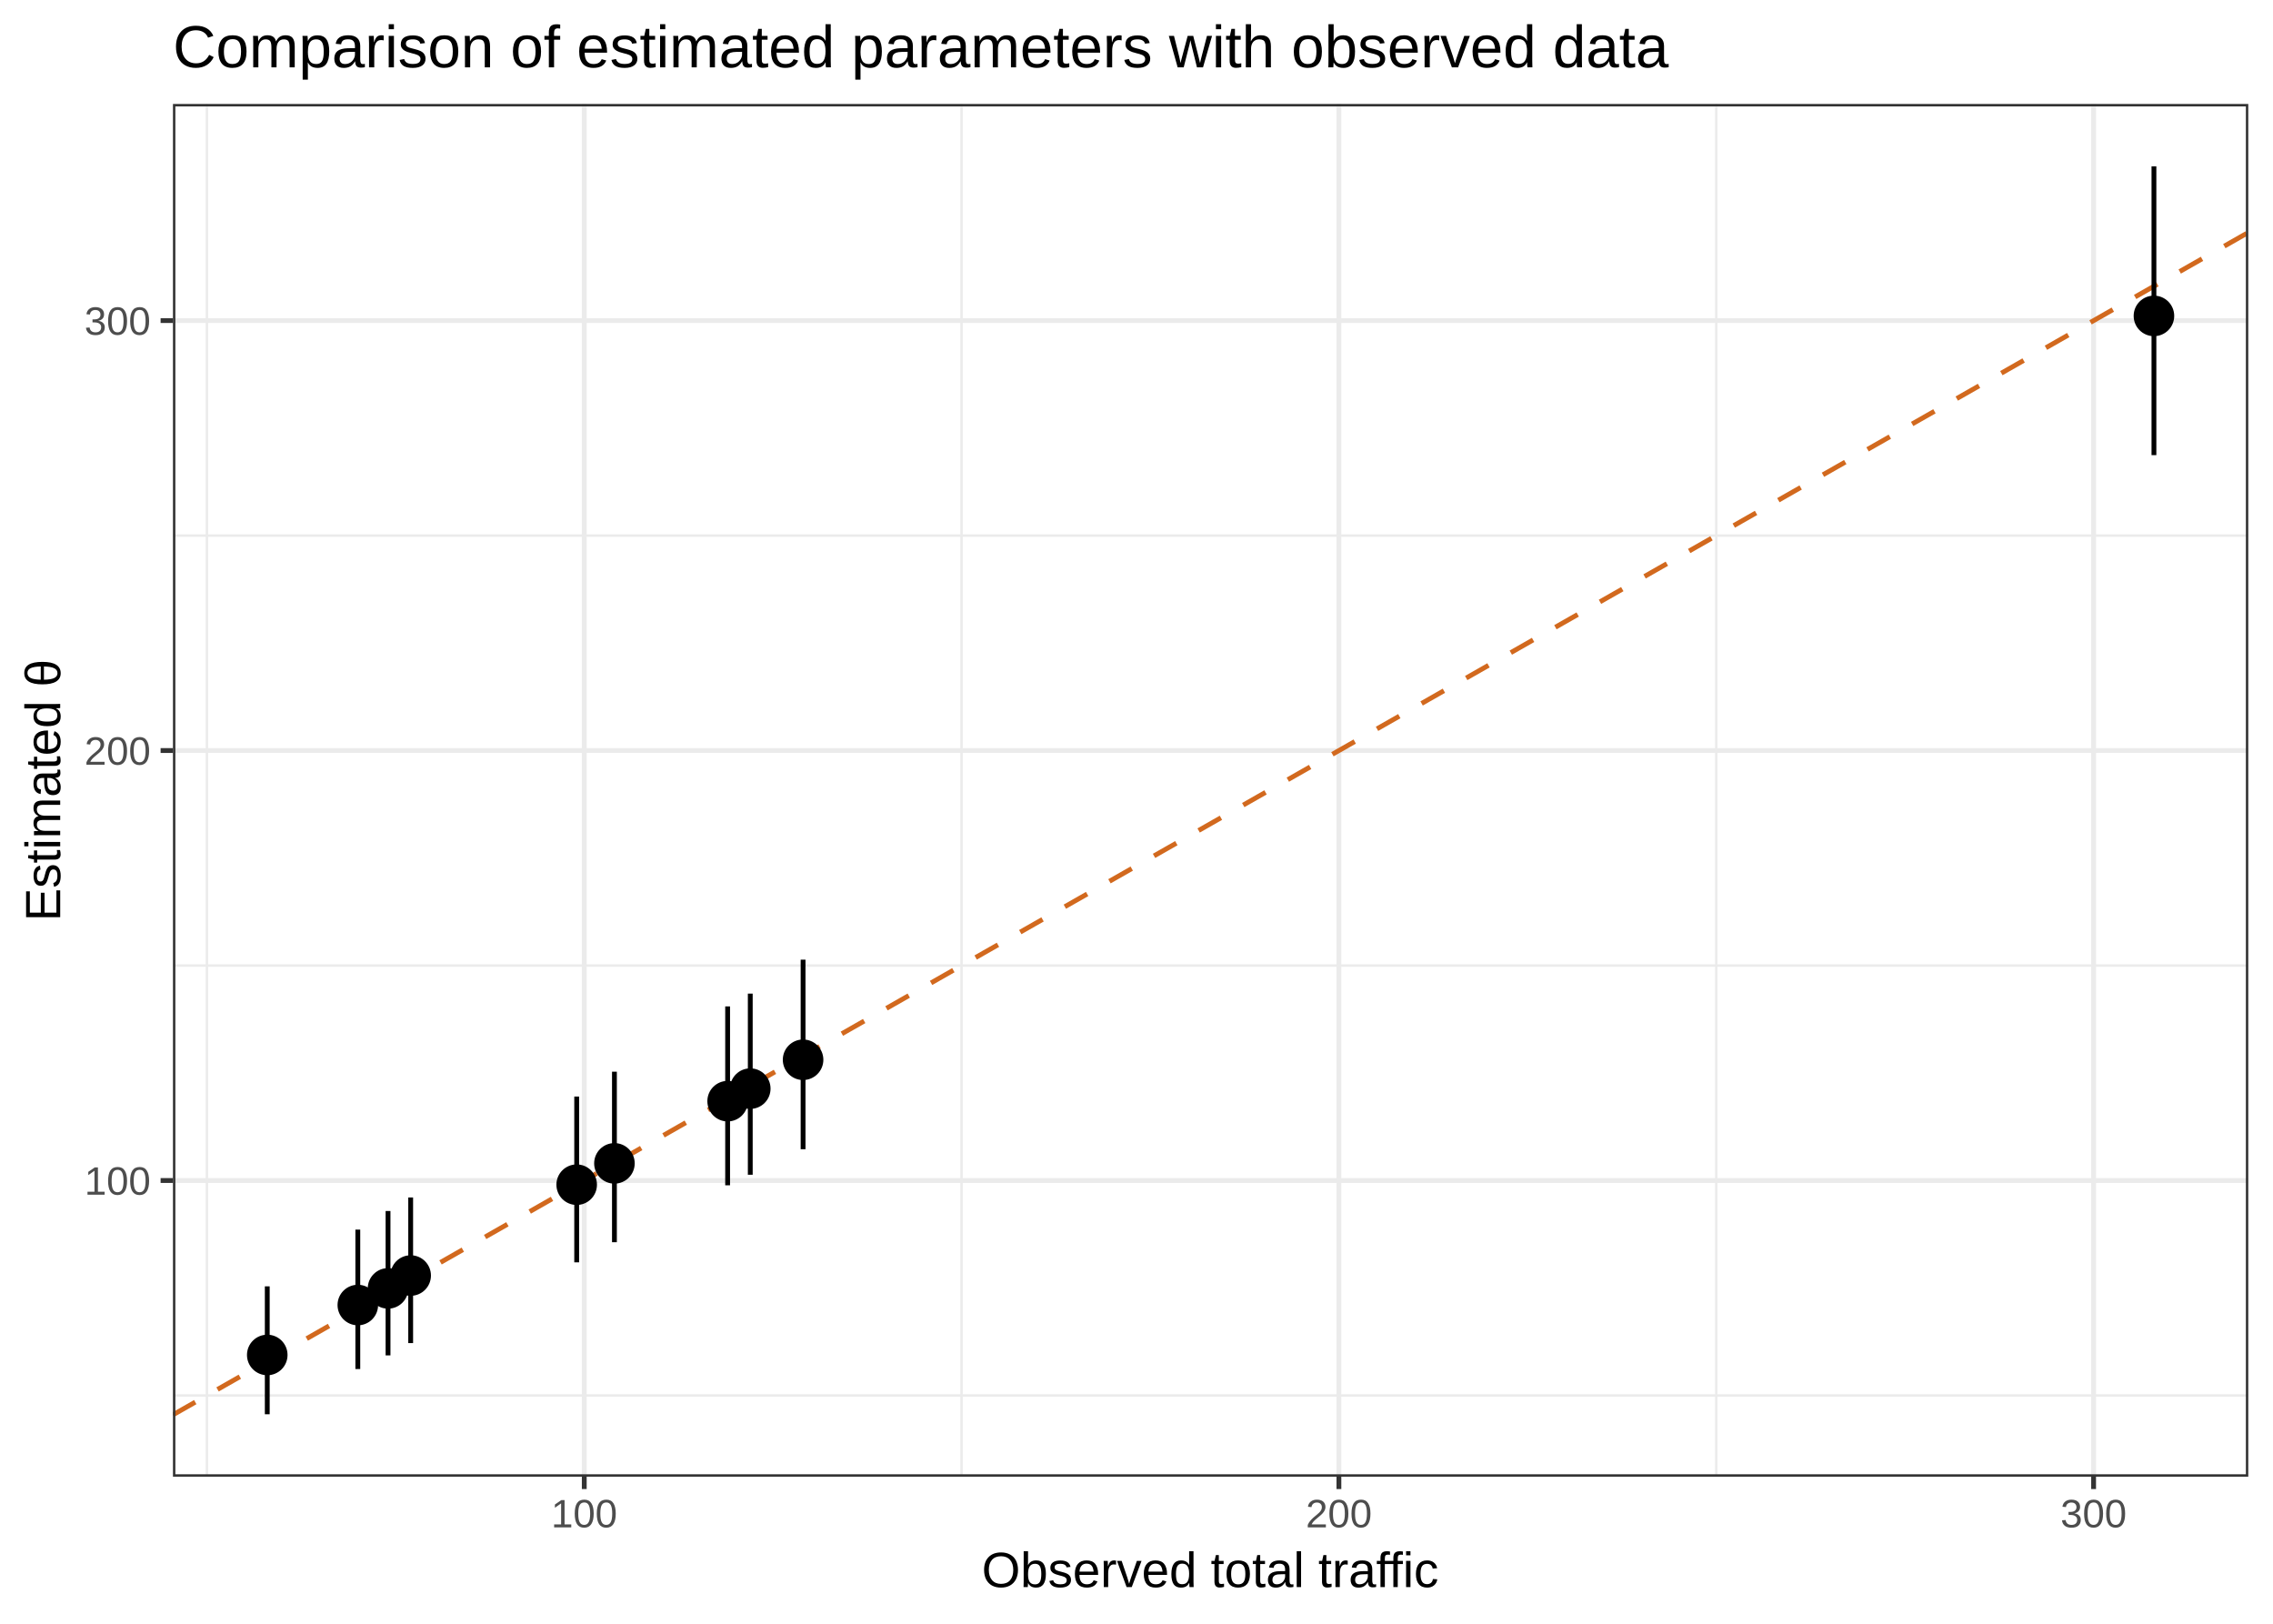
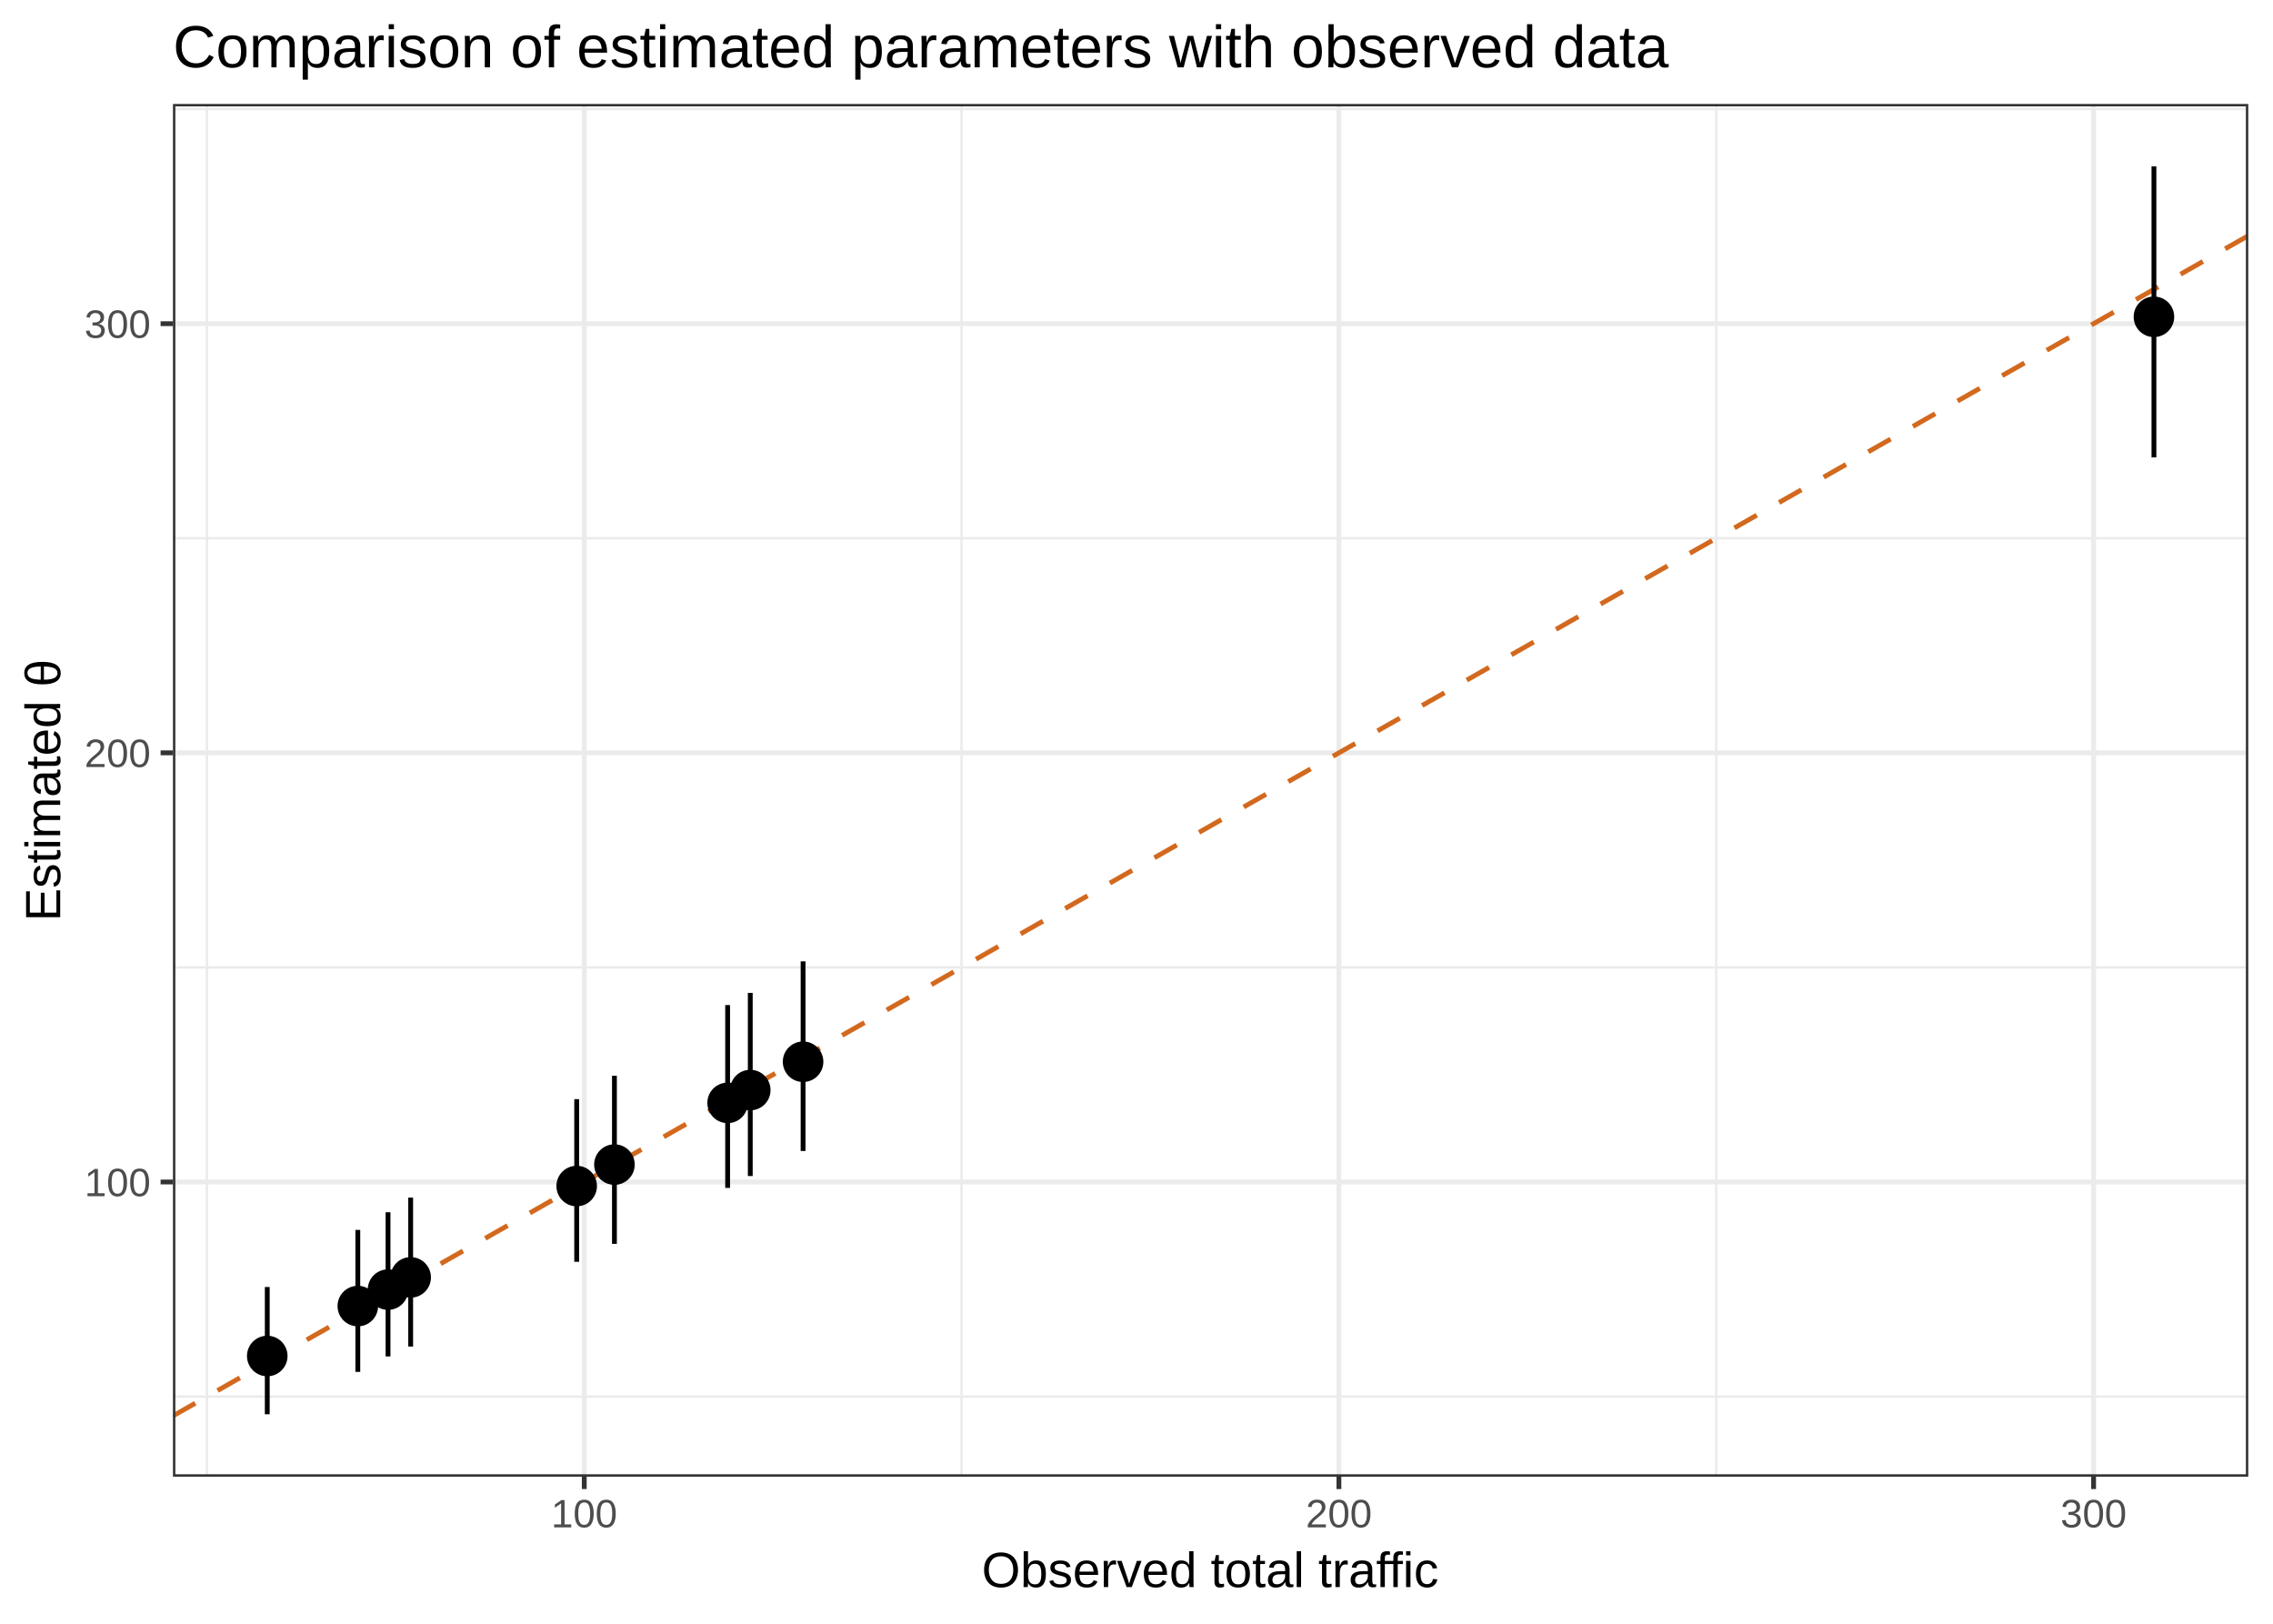
<svg xmlns="http://www.w3.org/2000/svg" viewBox="0 0 504.00 360.00">
  <defs>
    <style type="text/css">
    line, polyline, path, rect, circle {
      fill: none;
      stroke: #000000;
      stroke-linecap: round;
      stroke-linejoin: round;
      stroke-miterlimit: 10.00;
    }
  </style>
  </defs>
  <rect width="100%" height="100%" style="stroke: none; fill: #FFFFFF;" />
  <rect x="0.00" y="0.00" width="504.00" height="360.00" style="stroke-width: 1.07; stroke: #FFFFFF; fill: #FFFFFF;" />
  <defs>
    <clipPath id="cpMzguMzQ3MXw0OTguNTIxfDMyNy4zOTZ8MjMuMDQ3Nw==">
      <rect x="38.35" y="23.05" width="460.17" height="304.35" />
    </clipPath>
  </defs>
  <rect x="38.35" y="23.05" width="460.17" height="304.35" style="stroke-width: 1.07; stroke: none; fill: #FFFFFF;" clip-path="url(#cpMzguMzQ3MXw0OTguNTIxfDMyNy4zOTZ8MjMuMDQ3Nw==)" />
-   <polyline points="38.35,309.39 498.52,309.39 " style="stroke-width: 0.53; stroke: #EBEBEB; stroke-linecap: butt;" clip-path="url(#cpMzguMzQ3MXw0OTguNTIxfDMyNy4zOTZ8MjMuMDQ3Nw==)" />
-   <polyline points="38.35,214.07 498.52,214.07 " style="stroke-width: 0.53; stroke: #EBEBEB; stroke-linecap: butt;" clip-path="url(#cpMzguMzQ3MXw0OTguNTIxfDMyNy4zOTZ8MjMuMDQ3Nw==)" />
-   <polyline points="38.35,118.74 498.52,118.74 " style="stroke-width: 0.53; stroke: #EBEBEB; stroke-linecap: butt;" clip-path="url(#cpMzguMzQ3MXw0OTguNTIxfDMyNy4zOTZ8MjMuMDQ3Nw==)" />
-   <polyline points="38.35,23.42 498.52,23.42 " style="stroke-width: 0.53; stroke: #EBEBEB; stroke-linecap: butt;" clip-path="url(#cpMzguMzQ3MXw0OTguNTIxfDMyNy4zOTZ8MjMuMDQ3Nw==)" />
+   <polyline points="38.35,309.64 498.52,309.64 " style="stroke-width: 0.53; stroke: #EBEBEB; stroke-linecap: butt;" clip-path="url(#cpMzguMzQ3MXw0OTguNTIxfDMyNy4zOTZ8MjMuMDQ3Nw==)" />
+   <polyline points="38.35,214.49 498.52,214.49 " style="stroke-width: 0.53; stroke: #EBEBEB; stroke-linecap: butt;" clip-path="url(#cpMzguMzQ3MXw0OTguNTIxfDMyNy4zOTZ8MjMuMDQ3Nw==)" />
+   <polyline points="38.35,119.34 498.52,119.34 " style="stroke-width: 0.53; stroke: #EBEBEB; stroke-linecap: butt;" clip-path="url(#cpMzguMzQ3MXw0OTguNTIxfDMyNy4zOTZ8MjMuMDQ3Nw==)" />
+   <polyline points="38.35,24.18 498.52,24.18 " style="stroke-width: 0.53; stroke: #EBEBEB; stroke-linecap: butt;" clip-path="url(#cpMzguMzQ3MXw0OTguNTIxfDMyNy4zOTZ8MjMuMDQ3Nw==)" />
  <polyline points="45.88,327.40 45.88,23.05 " style="stroke-width: 0.53; stroke: #EBEBEB; stroke-linecap: butt;" clip-path="url(#cpMzguMzQ3MXw0OTguNTIxfDMyNy4zOTZ8MjMuMDQ3Nw==)" />
  <polyline points="213.21,327.40 213.21,23.05 " style="stroke-width: 0.53; stroke: #EBEBEB; stroke-linecap: butt;" clip-path="url(#cpMzguMzQ3MXw0OTguNTIxfDMyNy4zOTZ8MjMuMDQ3Nw==)" />
  <polyline points="380.55,327.40 380.55,23.05 " style="stroke-width: 0.53; stroke: #EBEBEB; stroke-linecap: butt;" clip-path="url(#cpMzguMzQ3MXw0OTguNTIxfDMyNy4zOTZ8MjMuMDQ3Nw==)" />
-   <polyline points="38.35,261.73 498.52,261.73 " style="stroke-width: 1.07; stroke: #EBEBEB; stroke-linecap: butt;" clip-path="url(#cpMzguMzQ3MXw0OTguNTIxfDMyNy4zOTZ8MjMuMDQ3Nw==)" />
-   <polyline points="38.35,166.40 498.52,166.40 " style="stroke-width: 1.07; stroke: #EBEBEB; stroke-linecap: butt;" clip-path="url(#cpMzguMzQ3MXw0OTguNTIxfDMyNy4zOTZ8MjMuMDQ3Nw==)" />
-   <polyline points="38.35,71.08 498.52,71.08 " style="stroke-width: 1.07; stroke: #EBEBEB; stroke-linecap: butt;" clip-path="url(#cpMzguMzQ3MXw0OTguNTIxfDMyNy4zOTZ8MjMuMDQ3Nw==)" />
+   <polyline points="38.35,262.06 498.52,262.06 " style="stroke-width: 1.07; stroke: #EBEBEB; stroke-linecap: butt;" clip-path="url(#cpMzguMzQ3MXw0OTguNTIxfDMyNy4zOTZ8MjMuMDQ3Nw==)" />
+   <polyline points="38.35,166.91 498.52,166.91 " style="stroke-width: 1.07; stroke: #EBEBEB; stroke-linecap: butt;" clip-path="url(#cpMzguMzQ3MXw0OTguNTIxfDMyNy4zOTZ8MjMuMDQ3Nw==)" />
+   <polyline points="38.35,71.76 498.52,71.76 " style="stroke-width: 1.07; stroke: #EBEBEB; stroke-linecap: butt;" clip-path="url(#cpMzguMzQ3MXw0OTguNTIxfDMyNy4zOTZ8MjMuMDQ3Nw==)" />
  <polyline points="129.55,327.40 129.55,23.05 " style="stroke-width: 1.07; stroke: #EBEBEB; stroke-linecap: butt;" clip-path="url(#cpMzguMzQ3MXw0OTguNTIxfDMyNy4zOTZ8MjMuMDQ3Nw==)" />
  <polyline points="296.88,327.40 296.88,23.05 " style="stroke-width: 1.07; stroke: #EBEBEB; stroke-linecap: butt;" clip-path="url(#cpMzguMzQ3MXw0OTguNTIxfDMyNy4zOTZ8MjMuMDQ3Nw==)" />
  <polyline points="464.22,327.40 464.22,23.05 " style="stroke-width: 1.07; stroke: #EBEBEB; stroke-linecap: butt;" clip-path="url(#cpMzguMzQ3MXw0OTguNTIxfDMyNy4zOTZ8MjMuMDQ3Nw==)" />
-   <line x1="38.35" y1="313.68" x2="498.52" y2="51.54" style="stroke-width: 1.07; stroke: #D2691E; stroke-dasharray: 5.69,5.69; stroke-linecap: butt;" clip-path="url(#cpMzguMzQ3MXw0OTguNTIxfDMyNy4zOTZ8MjMuMDQ3Nw==)" />
-   <line x1="86.04" y1="300.51" x2="86.04" y2="268.49" style="stroke-width: 1.07; stroke-linecap: butt;" clip-path="url(#cpMzguMzQ3MXw0OTguNTIxfDMyNy4zOTZ8MjMuMDQ3Nw==)" />
-   <line x1="127.87" y1="279.88" x2="127.87" y2="243.11" style="stroke-width: 1.07; stroke-linecap: butt;" clip-path="url(#cpMzguMzQ3MXw0OTguNTIxfDMyNy4zOTZ8MjMuMDQ3Nw==)" />
-   <line x1="59.26" y1="313.56" x2="59.26" y2="285.20" style="stroke-width: 1.07; stroke-linecap: butt;" clip-path="url(#cpMzguMzQ3MXw0OTguNTIxfDMyNy4zOTZ8MjMuMDQ3Nw==)" />
-   <line x1="79.34" y1="303.53" x2="79.34" y2="272.62" style="stroke-width: 1.07; stroke-linecap: butt;" clip-path="url(#cpMzguMzQ3MXw0OTguNTIxfDMyNy4zOTZ8MjMuMDQ3Nw==)" />
-   <line x1="166.36" y1="260.45" x2="166.36" y2="220.29" style="stroke-width: 1.07; stroke-linecap: butt;" clip-path="url(#cpMzguMzQ3MXw0OTguNTIxfDMyNy4zOTZ8MjMuMDQ3Nw==)" />
-   <line x1="91.06" y1="297.78" x2="91.06" y2="265.50" style="stroke-width: 1.07; stroke-linecap: butt;" clip-path="url(#cpMzguMzQ3MXw0OTguNTIxfDMyNy4zOTZ8MjMuMDQ3Nw==)" />
-   <line x1="136.24" y1="275.41" x2="136.24" y2="237.60" style="stroke-width: 1.07; stroke-linecap: butt;" clip-path="url(#cpMzguMzQ3MXw0OTguNTIxfDMyNy4zOTZ8MjMuMDQ3Nw==)" />
-   <line x1="178.07" y1="254.80" x2="178.07" y2="212.77" style="stroke-width: 1.07; stroke-linecap: butt;" clip-path="url(#cpMzguMzQ3MXw0OTguNTIxfDMyNy4zOTZ8MjMuMDQ3Nw==)" />
-   <line x1="477.60" y1="100.91" x2="477.60" y2="36.88" style="stroke-width: 1.07; stroke-linecap: butt;" clip-path="url(#cpMzguMzQ3MXw0OTguNTIxfDMyNy4zOTZ8MjMuMDQ3Nw==)" />
-   <line x1="161.34" y1="262.79" x2="161.34" y2="223.13" style="stroke-width: 1.07; stroke-linecap: butt;" clip-path="url(#cpMzguMzQ3MXw0OTguNTIxfDMyNy4zOTZ8MjMuMDQ3Nw==)" />
-   <circle cx="86.04" cy="285.65" r="2.84pt" style="stroke-width: 1.42; fill: #000000;" clip-path="url(#cpMzguMzQ3MXw0OTguNTIxfDMyNy4zOTZ8MjMuMDQ3Nw==)" />
-   <circle cx="127.87" cy="262.66" r="2.84pt" style="stroke-width: 1.42; fill: #000000;" clip-path="url(#cpMzguMzQ3MXw0OTguNTIxfDMyNy4zOTZ8MjMuMDQ3Nw==)" />
-   <circle cx="59.26" cy="300.41" r="2.84pt" style="stroke-width: 1.42; fill: #000000;" clip-path="url(#cpMzguMzQ3MXw0OTguNTIxfDMyNy4zOTZ8MjMuMDQ3Nw==)" />
-   <circle cx="79.34" cy="289.34" r="2.84pt" style="stroke-width: 1.42; fill: #000000;" clip-path="url(#cpMzguMzQ3MXw0OTguNTIxfDMyNy4zOTZ8MjMuMDQ3Nw==)" />
-   <circle cx="166.36" cy="241.36" r="2.84pt" style="stroke-width: 1.42; fill: #000000;" clip-path="url(#cpMzguMzQ3MXw0OTguNTIxfDMyNy4zOTZ8MjMuMDQ3Nw==)" />
-   <circle cx="91.06" cy="282.80" r="2.84pt" style="stroke-width: 1.42; fill: #000000;" clip-path="url(#cpMzguMzQ3MXw0OTguNTIxfDMyNy4zOTZ8MjMuMDQ3Nw==)" />
-   <circle cx="136.24" cy="257.93" r="2.84pt" style="stroke-width: 1.42; fill: #000000;" clip-path="url(#cpMzguMzQ3MXw0OTguNTIxfDMyNy4zOTZ8MjMuMDQ3Nw==)" />
-   <circle cx="178.07" cy="234.96" r="2.84pt" style="stroke-width: 1.42; fill: #000000;" clip-path="url(#cpMzguMzQ3MXw0OTguNTIxfDMyNy4zOTZ8MjMuMDQ3Nw==)" />
-   <circle cx="477.60" cy="70.04" r="2.84pt" style="stroke-width: 1.42; fill: #000000;" clip-path="url(#cpMzguMzQ3MXw0OTguNTIxfDMyNy4zOTZ8MjMuMDQ3Nw==)" />
-   <circle cx="161.34" cy="244.14" r="2.84pt" style="stroke-width: 1.42; fill: #000000;" clip-path="url(#cpMzguMzQ3MXw0OTguNTIxfDMyNy4zOTZ8MjMuMDQ3Nw==)" />
+   <line x1="38.35" y1="313.92" x2="498.52" y2="52.25" style="stroke-width: 1.07; stroke: #D2691E; stroke-dasharray: 5.69,5.69; stroke-linecap: butt;" clip-path="url(#cpMzguMzQ3MXw0OTguNTIxfDMyNy4zOTZ8MjMuMDQ3Nw==)" />
+   <line x1="86.04" y1="300.74" x2="86.04" y2="268.77" style="stroke-width: 1.07; stroke-linecap: butt;" clip-path="url(#cpMzguMzQ3MXw0OTguNTIxfDMyNy4zOTZ8MjMuMDQ3Nw==)" />
+   <line x1="127.87" y1="279.75" x2="127.87" y2="243.69" style="stroke-width: 1.07; stroke-linecap: butt;" clip-path="url(#cpMzguMzQ3MXw0OTguNTIxfDMyNy4zOTZ8MjMuMDQ3Nw==)" />
+   <line x1="59.26" y1="313.56" x2="59.26" y2="285.34" style="stroke-width: 1.07; stroke-linecap: butt;" clip-path="url(#cpMzguMzQ3MXw0OTguNTIxfDMyNy4zOTZ8MjMuMDQ3Nw==)" />
+   <line x1="79.34" y1="304.16" x2="79.34" y2="272.68" style="stroke-width: 1.07; stroke-linecap: butt;" clip-path="url(#cpMzguMzQ3MXw0OTguNTIxfDMyNy4zOTZ8MjMuMDQ3Nw==)" />
+   <line x1="166.36" y1="260.74" x2="166.36" y2="220.13" style="stroke-width: 1.07; stroke-linecap: butt;" clip-path="url(#cpMzguMzQ3MXw0OTguNTIxfDMyNy4zOTZ8MjMuMDQ3Nw==)" />
+   <line x1="91.06" y1="298.54" x2="91.06" y2="265.52" style="stroke-width: 1.07; stroke-linecap: butt;" clip-path="url(#cpMzguMzQ3MXw0OTguNTIxfDMyNy4zOTZ8MjMuMDQ3Nw==)" />
+   <line x1="136.24" y1="275.78" x2="136.24" y2="238.50" style="stroke-width: 1.07; stroke-linecap: butt;" clip-path="url(#cpMzguMzQ3MXw0OTguNTIxfDMyNy4zOTZ8MjMuMDQ3Nw==)" />
+   <line x1="178.07" y1="255.18" x2="178.07" y2="213.15" style="stroke-width: 1.07; stroke-linecap: butt;" clip-path="url(#cpMzguMzQ3MXw0OTguNTIxfDMyNy4zOTZ8MjMuMDQ3Nw==)" />
+   <line x1="477.60" y1="101.41" x2="477.60" y2="36.88" style="stroke-width: 1.07; stroke-linecap: butt;" clip-path="url(#cpMzguMzQ3MXw0OTguNTIxfDMyNy4zOTZ8MjMuMDQ3Nw==)" />
+   <line x1="161.34" y1="263.37" x2="161.34" y2="222.83" style="stroke-width: 1.07; stroke-linecap: butt;" clip-path="url(#cpMzguMzQ3MXw0OTguNTIxfDMyNy4zOTZ8MjMuMDQ3Nw==)" />
+   <circle cx="86.04" cy="285.92" r="2.84pt" style="stroke-width: 1.42; fill: #000000;" clip-path="url(#cpMzguMzQ3MXw0OTguNTIxfDMyNy4zOTZ8MjMuMDQ3Nw==)" />
+   <circle cx="127.87" cy="262.96" r="2.84pt" style="stroke-width: 1.42; fill: #000000;" clip-path="url(#cpMzguMzQ3MXw0OTguNTIxfDMyNy4zOTZ8MjMuMDQ3Nw==)" />
+   <circle cx="59.26" cy="300.64" r="2.84pt" style="stroke-width: 1.42; fill: #000000;" clip-path="url(#cpMzguMzQ3MXw0OTguNTIxfDMyNy4zOTZ8MjMuMDQ3Nw==)" />
+   <circle cx="79.34" cy="289.57" r="2.84pt" style="stroke-width: 1.42; fill: #000000;" clip-path="url(#cpMzguMzQ3MXw0OTguNTIxfDMyNy4zOTZ8MjMuMDQ3Nw==)" />
+   <circle cx="166.36" cy="241.68" r="2.84pt" style="stroke-width: 1.42; fill: #000000;" clip-path="url(#cpMzguMzQ3MXw0OTguNTIxfDMyNy4zOTZ8MjMuMDQ3Nw==)" />
+   <circle cx="91.06" cy="283.21" r="2.84pt" style="stroke-width: 1.42; fill: #000000;" clip-path="url(#cpMzguMzQ3MXw0OTguNTIxfDMyNy4zOTZ8MjMuMDQ3Nw==)" />
+   <circle cx="136.24" cy="258.20" r="2.84pt" style="stroke-width: 1.42; fill: #000000;" clip-path="url(#cpMzguMzQ3MXw0OTguNTIxfDMyNy4zOTZ8MjMuMDQ3Nw==)" />
+   <circle cx="178.07" cy="235.40" r="2.84pt" style="stroke-width: 1.42; fill: #000000;" clip-path="url(#cpMzguMzQ3MXw0OTguNTIxfDMyNy4zOTZ8MjMuMDQ3Nw==)" />
+   <circle cx="477.60" cy="70.24" r="2.84pt" style="stroke-width: 1.42; fill: #000000;" clip-path="url(#cpMzguMzQ3MXw0OTguNTIxfDMyNy4zOTZ8MjMuMDQ3Nw==)" />
+   <circle cx="161.34" cy="244.52" r="2.84pt" style="stroke-width: 1.42; fill: #000000;" clip-path="url(#cpMzguMzQ3MXw0OTguNTIxfDMyNy4zOTZ8MjMuMDQ3Nw==)" />
  <rect x="38.35" y="23.05" width="460.17" height="304.35" style="stroke-width: 1.07; stroke: #333333;" clip-path="url(#cpMzguMzQ3MXw0OTguNTIxfDMyNy4zOTZ8MjMuMDQ3Nw==)" />
  <defs>
    <clipPath id="cpMHw1MDR8MzYwfDA=">
      <rect x="0.00" y="0.00" width="504.00" height="360.00" />
    </clipPath>
  </defs>
  <g clip-path="url(#cpMHw1MDR8MzYwfDA=)">
-     <text x="18.73" y="264.88" style="font-size: 8.80px; fill: #4D4D4D; font-family: Arial;" textLength="14.68px" lengthAdjust="spacingAndGlyphs">100</text>
+     <text x="18.73" y="265.21" style="font-size: 8.80px; fill: #4D4D4D; font-family: Arial;" textLength="14.68px" lengthAdjust="spacingAndGlyphs">100</text>
  </g>
  <g clip-path="url(#cpMHw1MDR8MzYwfDA=)">
-     <text x="18.73" y="169.55" style="font-size: 8.80px; fill: #4D4D4D; font-family: Arial;" textLength="14.68px" lengthAdjust="spacingAndGlyphs">200</text>
+     <text x="18.73" y="170.06" style="font-size: 8.80px; fill: #4D4D4D; font-family: Arial;" textLength="14.68px" lengthAdjust="spacingAndGlyphs">200</text>
  </g>
  <g clip-path="url(#cpMHw1MDR8MzYwfDA=)">
-     <text x="18.73" y="74.23" style="font-size: 8.80px; fill: #4D4D4D; font-family: Arial;" textLength="14.68px" lengthAdjust="spacingAndGlyphs">300</text>
+     <text x="18.73" y="74.91" style="font-size: 8.80px; fill: #4D4D4D; font-family: Arial;" textLength="14.68px" lengthAdjust="spacingAndGlyphs">300</text>
  </g>
-   <polyline points="35.61,261.73 38.35,261.73 " style="stroke-width: 1.07; stroke: #333333; stroke-linecap: butt;" clip-path="url(#cpMHw1MDR8MzYwfDA=)" />
-   <polyline points="35.61,166.40 38.35,166.40 " style="stroke-width: 1.07; stroke: #333333; stroke-linecap: butt;" clip-path="url(#cpMHw1MDR8MzYwfDA=)" />
-   <polyline points="35.61,71.08 38.35,71.08 " style="stroke-width: 1.07; stroke: #333333; stroke-linecap: butt;" clip-path="url(#cpMHw1MDR8MzYwfDA=)" />
+   <polyline points="35.61,262.06 38.35,262.06 " style="stroke-width: 1.07; stroke: #333333; stroke-linecap: butt;" clip-path="url(#cpMHw1MDR8MzYwfDA=)" />
+   <polyline points="35.61,166.91 38.35,166.91 " style="stroke-width: 1.07; stroke: #333333; stroke-linecap: butt;" clip-path="url(#cpMHw1MDR8MzYwfDA=)" />
+   <polyline points="35.61,71.76 38.35,71.76 " style="stroke-width: 1.07; stroke: #333333; stroke-linecap: butt;" clip-path="url(#cpMHw1MDR8MzYwfDA=)" />
  <polyline points="129.55,330.14 129.55,327.40 " style="stroke-width: 1.07; stroke: #333333; stroke-linecap: butt;" clip-path="url(#cpMHw1MDR8MzYwfDA=)" />
  <polyline points="296.88,330.14 296.88,327.40 " style="stroke-width: 1.07; stroke: #333333; stroke-linecap: butt;" clip-path="url(#cpMHw1MDR8MzYwfDA=)" />
  <polyline points="464.22,330.14 464.22,327.40 " style="stroke-width: 1.07; stroke: #333333; stroke-linecap: butt;" clip-path="url(#cpMHw1MDR8MzYwfDA=)" />
  <g clip-path="url(#cpMHw1MDR8MzYwfDA=)">
    <text x="122.20" y="338.63" style="font-size: 8.80px; fill: #4D4D4D; font-family: Arial;" textLength="14.68px" lengthAdjust="spacingAndGlyphs">100</text>
  </g>
  <g clip-path="url(#cpMHw1MDR8MzYwfDA=)">
    <text x="289.54" y="338.63" style="font-size: 8.80px; fill: #4D4D4D; font-family: Arial;" textLength="14.68px" lengthAdjust="spacingAndGlyphs">200</text>
  </g>
  <g clip-path="url(#cpMHw1MDR8MzYwfDA=)">
    <text x="456.88" y="338.63" style="font-size: 8.80px; fill: #4D4D4D; font-family: Arial;" textLength="14.68px" lengthAdjust="spacingAndGlyphs">300</text>
  </g>
  <g clip-path="url(#cpMHw1MDR8MzYwfDA=)">
    <text x="217.69" y="351.88" style="font-size: 11.00px; font-family: Arial;" textLength="101.49px" lengthAdjust="spacingAndGlyphs">Observed total traffic</text>
  </g>
  <g clip-path="url(#cpMHw1MDR8MzYwfDA=)">
    <text transform="translate(13.35,204.26) rotate(-90)" style="font-size: 11.00px; font-family: Arial;" textLength="58.08px" lengthAdjust="spacingAndGlyphs">Estimated θ</text>
  </g>
  <g clip-path="url(#cpMHw1MDR8MzYwfDA=)">
    <text x="38.35" y="14.93" style="font-size: 13.20px; font-family: Arial;" textLength="331.63px" lengthAdjust="spacingAndGlyphs">Comparison of estimated parameters with observed data</text>
  </g>
</svg>
